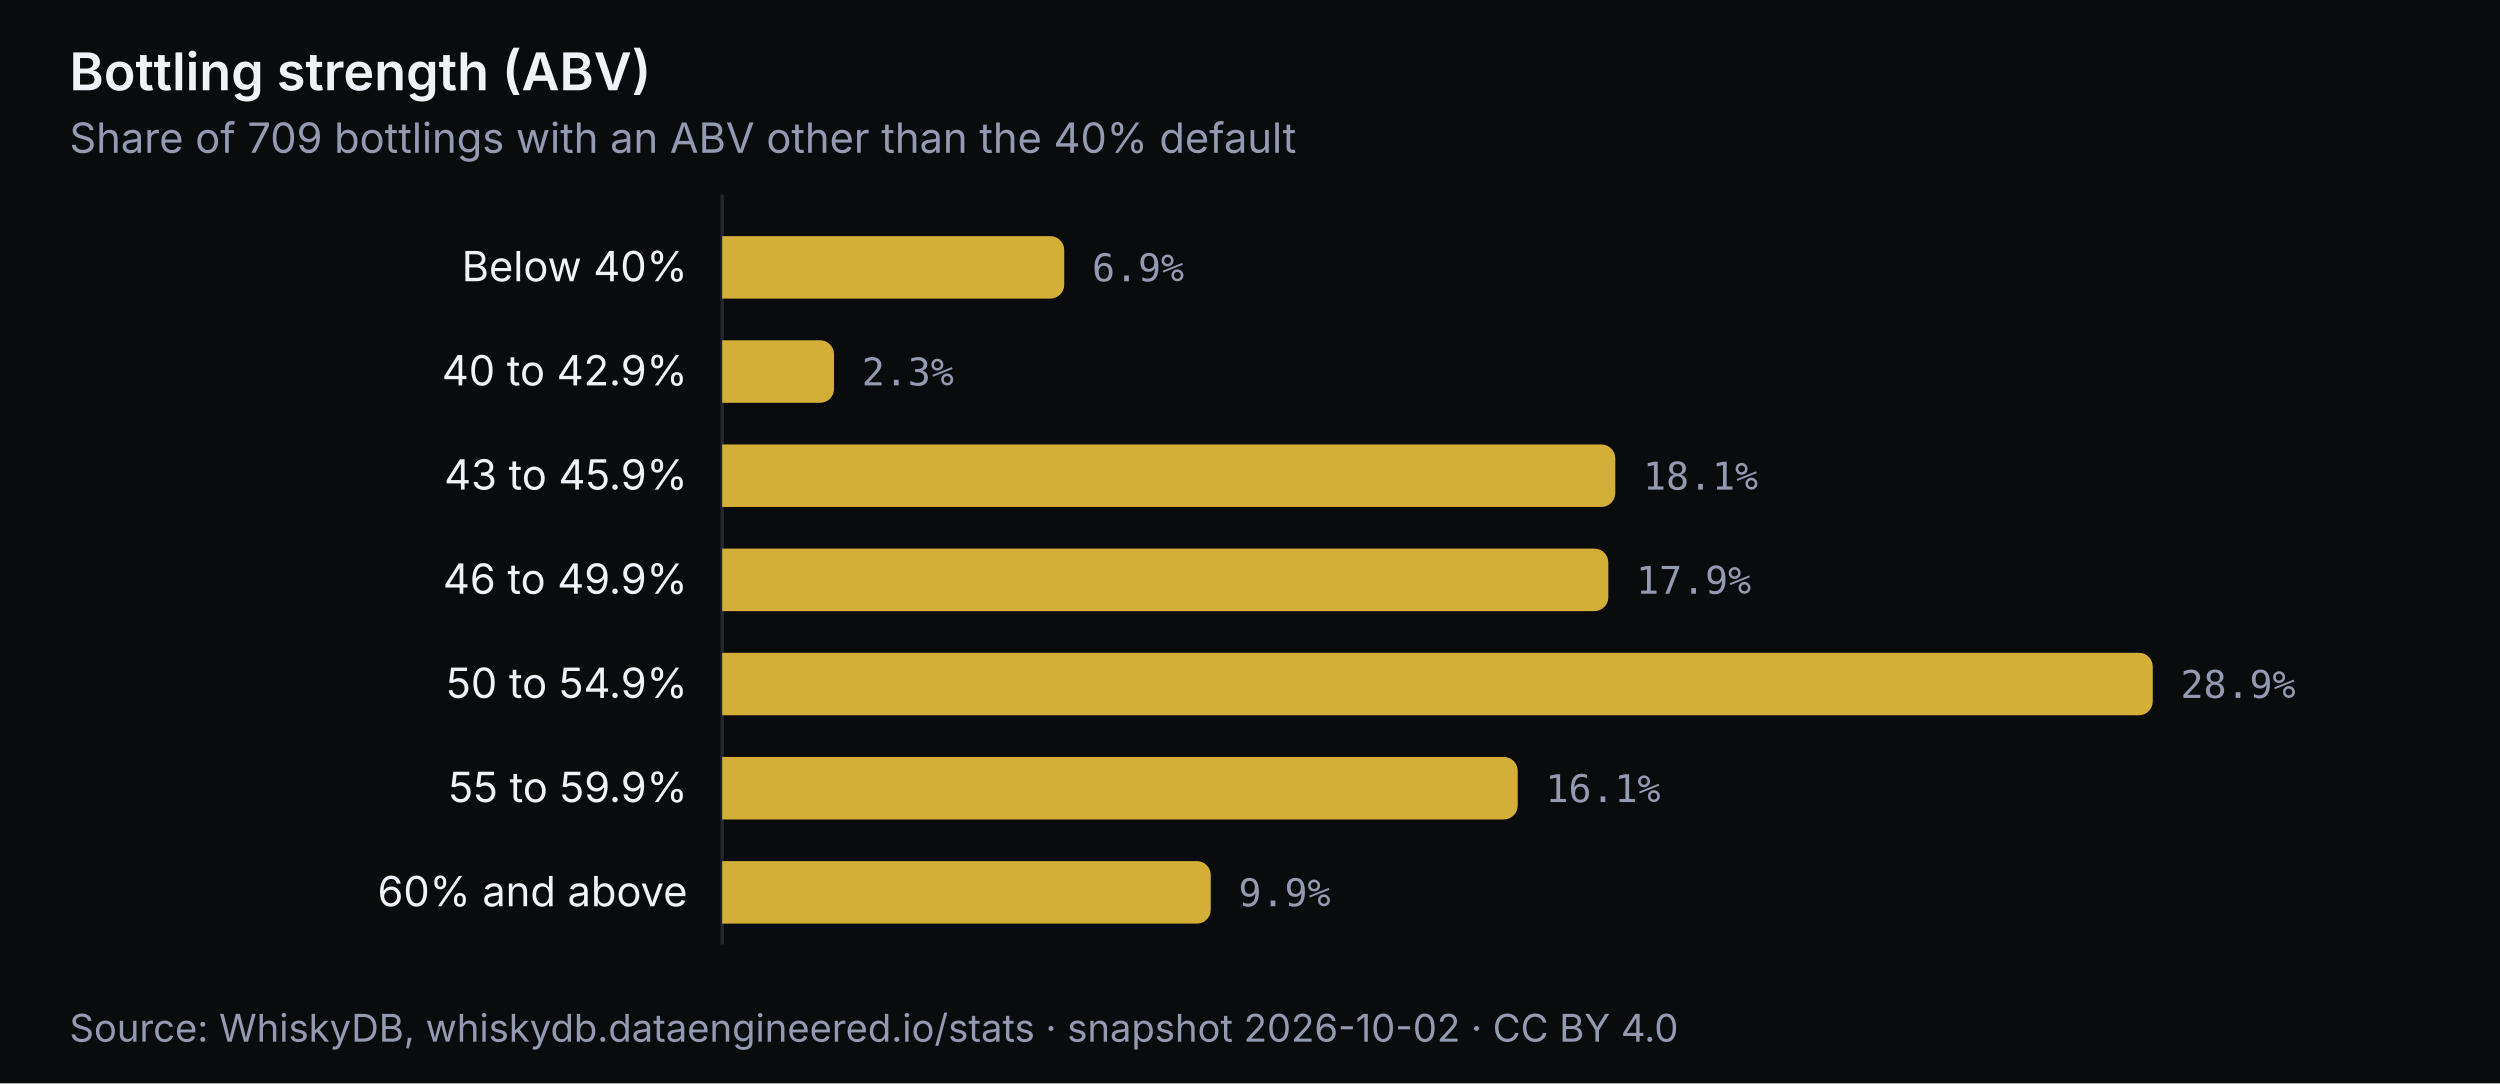
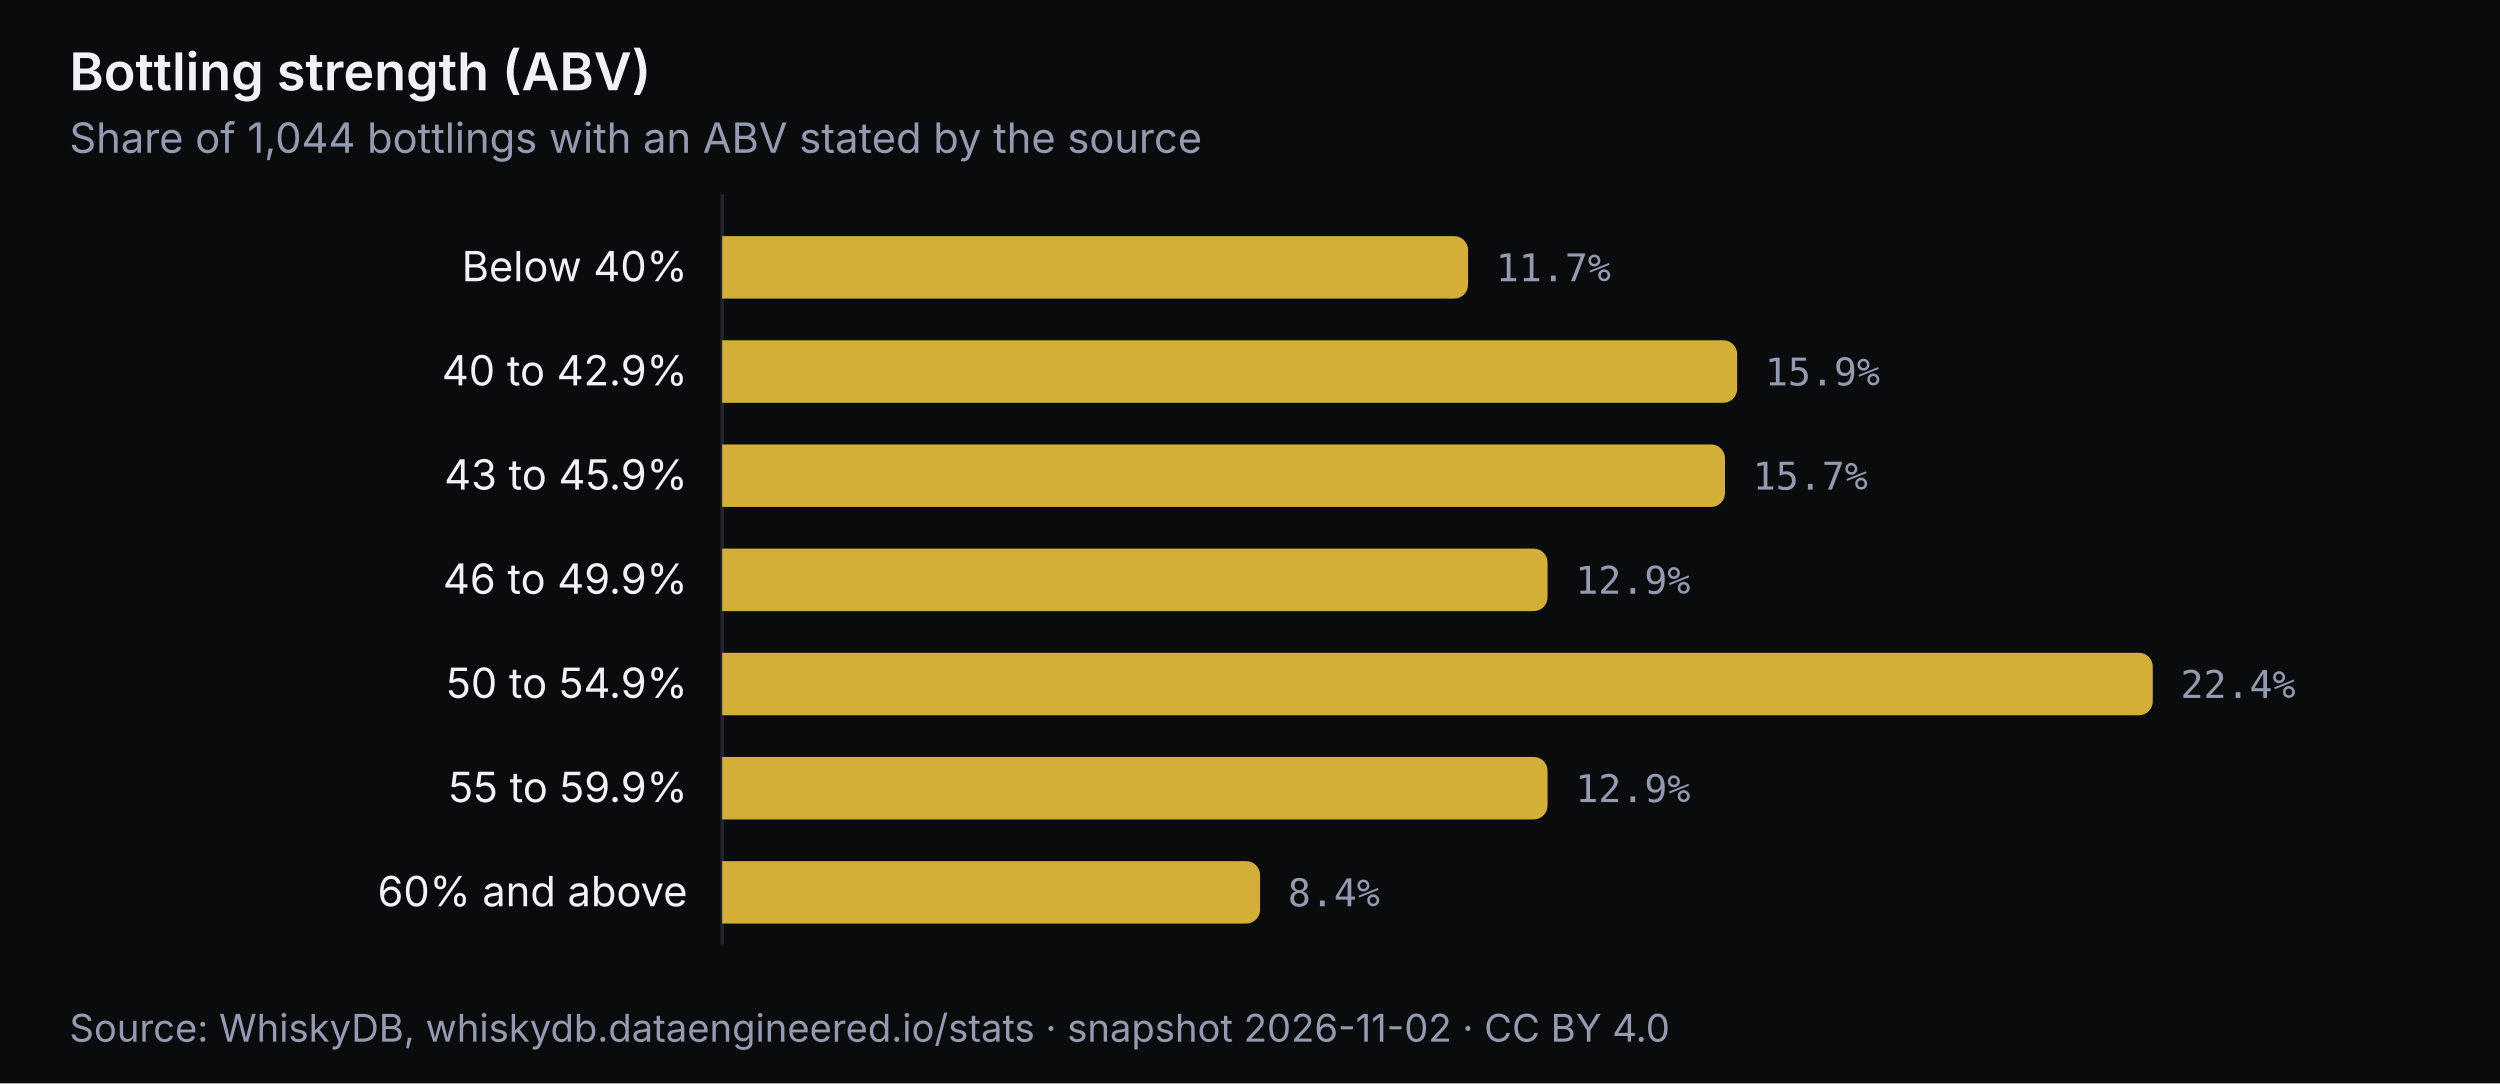
<svg xmlns="http://www.w3.org/2000/svg" viewBox="0 0 720 312" width="720" height="312" role="img" aria-labelledby="t-abv d-abv" font-family="'Inter', 'Outfit', system-ui, -apple-system, 'Segoe UI', sans-serif" font-size="12">
  <rect width="720" height="312" fill="#0a0b0d" />
  <text x="20" y="26" font-size="15" font-weight="600" fill="#f0f2f8">Bottling strength (ABV)</text>
-   <text x="20" y="44" font-size="12" fill="#949ab1">Share of 709 bottlings with an ABV other than the 40% default</text>
+   <text x="20" y="44" font-size="12" fill="#949ab1">Share of 1,044 bottlings with an ABV stated by the source</text>
  <line x1="208" y1="56" x2="208" y2="272" stroke="#22252d" stroke-width="1" />
  <g>
    <rect x="0" y="62" width="720" height="30" fill="transparent" />
-     <path d="M208 68.0 h94.5 a4 4 0 0 1 4 4 v10 a4 4 0 0 1 -4 4 h-94.5 z" fill="#d4af37" />
+     <path d="M208 68.0 h210.8 a4 4 0 0 1 4 4 v10 a4 4 0 0 1 -4 4 h-210.8 z" fill="#d4af37" />
    <text x="198" y="81.0" text-anchor="end" fill="#f0f2f8">Below 40%</text>
-     <text x="314.5" y="81.0" fill="#949ab1" font-family="'Fira Code', ui-monospace, Menlo, Consolas, monospace" font-size="11">6.9%</text>
+     <text x="430.8" y="81.0" fill="#949ab1" font-family="'Fira Code', ui-monospace, Menlo, Consolas, monospace" font-size="11">11.7%</text>
  </g>
  <g>
    <rect x="0" y="92" width="720" height="30" fill="transparent" />
-     <path d="M208 98.0 h28.2 a4 4 0 0 1 4 4 v10 a4 4 0 0 1 -4 4 h-28.2 z" fill="#d4af37" />
+     <path d="M208 98.0 h288.3 a4 4 0 0 1 4 4 v10 a4 4 0 0 1 -4 4 h-288.3 z" fill="#d4af37" />
    <text x="198" y="111.0" text-anchor="end" fill="#f0f2f8">40 to 42.9%</text>
-     <text x="248.2" y="111.0" fill="#949ab1" font-family="'Fira Code', ui-monospace, Menlo, Consolas, monospace" font-size="11">2.3%</text>
+     <text x="508.3" y="111.0" fill="#949ab1" font-family="'Fira Code', ui-monospace, Menlo, Consolas, monospace" font-size="11">15.9%</text>
  </g>
  <g>
    <rect x="0" y="122" width="720" height="30" fill="transparent" />
-     <path d="M208 128.0 h253.2 a4 4 0 0 1 4 4 v10 a4 4 0 0 1 -4 4 h-253.2 z" fill="#d4af37" />
+     <path d="M208 128.0 h284.8 a4 4 0 0 1 4 4 v10 a4 4 0 0 1 -4 4 h-284.8 z" fill="#d4af37" />
    <text x="198" y="141.0" text-anchor="end" fill="#f0f2f8">43 to 45.9%</text>
-     <text x="473.2" y="141.0" fill="#949ab1" font-family="'Fira Code', ui-monospace, Menlo, Consolas, monospace" font-size="11">18.1%</text>
+     <text x="504.8" y="141.0" fill="#949ab1" font-family="'Fira Code', ui-monospace, Menlo, Consolas, monospace" font-size="11">15.7%</text>
  </g>
  <g>
    <rect x="0" y="152" width="720" height="30" fill="transparent" />
-     <path d="M208 158.0 h251.2 a4 4 0 0 1 4 4 v10 a4 4 0 0 1 -4 4 h-251.2 z" fill="#d4af37" />
+     <path d="M208 158.0 h233.7 a4 4 0 0 1 4 4 v10 a4 4 0 0 1 -4 4 h-233.7 z" fill="#d4af37" />
    <text x="198" y="171.0" text-anchor="end" fill="#f0f2f8">46 to 49.9%</text>
-     <text x="471.2" y="171.0" fill="#949ab1" font-family="'Fira Code', ui-monospace, Menlo, Consolas, monospace" font-size="11">17.9%</text>
+     <text x="453.7" y="171.0" fill="#949ab1" font-family="'Fira Code', ui-monospace, Menlo, Consolas, monospace" font-size="11">12.9%</text>
  </g>
  <g>
    <rect x="0" y="182" width="720" height="30" fill="transparent" />
    <path d="M208 188.0 h408.0 a4 4 0 0 1 4 4 v10 a4 4 0 0 1 -4 4 h-408.0 z" fill="#d4af37" />
    <text x="198" y="201.0" text-anchor="end" fill="#f0f2f8">50 to 54.9%</text>
-     <text x="628.0" y="201.0" fill="#949ab1" font-family="'Fira Code', ui-monospace, Menlo, Consolas, monospace" font-size="11">28.9%</text>
+     <text x="628.0" y="201.0" fill="#949ab1" font-family="'Fira Code', ui-monospace, Menlo, Consolas, monospace" font-size="11">22.4%</text>
  </g>
  <g>
    <rect x="0" y="212" width="720" height="30" fill="transparent" />
-     <path d="M208 218.0 h225.1 a4 4 0 0 1 4 4 v10 a4 4 0 0 1 -4 4 h-225.1 z" fill="#d4af37" />
+     <path d="M208 218.0 h233.7 a4 4 0 0 1 4 4 v10 a4 4 0 0 1 -4 4 h-233.7 z" fill="#d4af37" />
    <text x="198" y="231.0" text-anchor="end" fill="#f0f2f8">55 to 59.9%</text>
-     <text x="445.1" y="231.0" fill="#949ab1" font-family="'Fira Code', ui-monospace, Menlo, Consolas, monospace" font-size="11">16.1%</text>
+     <text x="453.7" y="231.0" fill="#949ab1" font-family="'Fira Code', ui-monospace, Menlo, Consolas, monospace" font-size="11">12.9%</text>
  </g>
  <g>
    <rect x="0" y="242" width="720" height="30" fill="transparent" />
-     <path d="M208 248.0 h136.7 a4 4 0 0 1 4 4 v10 a4 4 0 0 1 -4 4 h-136.7 z" fill="#d4af37" />
+     <path d="M208 248.0 h150.9 a4 4 0 0 1 4 4 v10 a4 4 0 0 1 -4 4 h-150.9 z" fill="#d4af37" />
    <text x="198" y="261.0" text-anchor="end" fill="#f0f2f8">60% and above</text>
-     <text x="356.7" y="261.0" fill="#949ab1" font-family="'Fira Code', ui-monospace, Menlo, Consolas, monospace" font-size="11">9.9%</text>
+     <text x="370.9" y="261.0" fill="#949ab1" font-family="'Fira Code', ui-monospace, Menlo, Consolas, monospace" font-size="11">8.4%</text>
  </g>
-   <text x="20" y="300" font-size="11" fill="#949ab1">Source: WhiskyDB, whiskydb.dataengineered.io/stats · snapshot 2026-10-02 · CC BY 4.0</text>
+   <text x="20" y="300" font-size="11" fill="#949ab1">Source: WhiskyDB, whiskydb.dataengineered.io/stats · snapshot 2026-11-02 · CC BY 4.0</text>
</svg>
